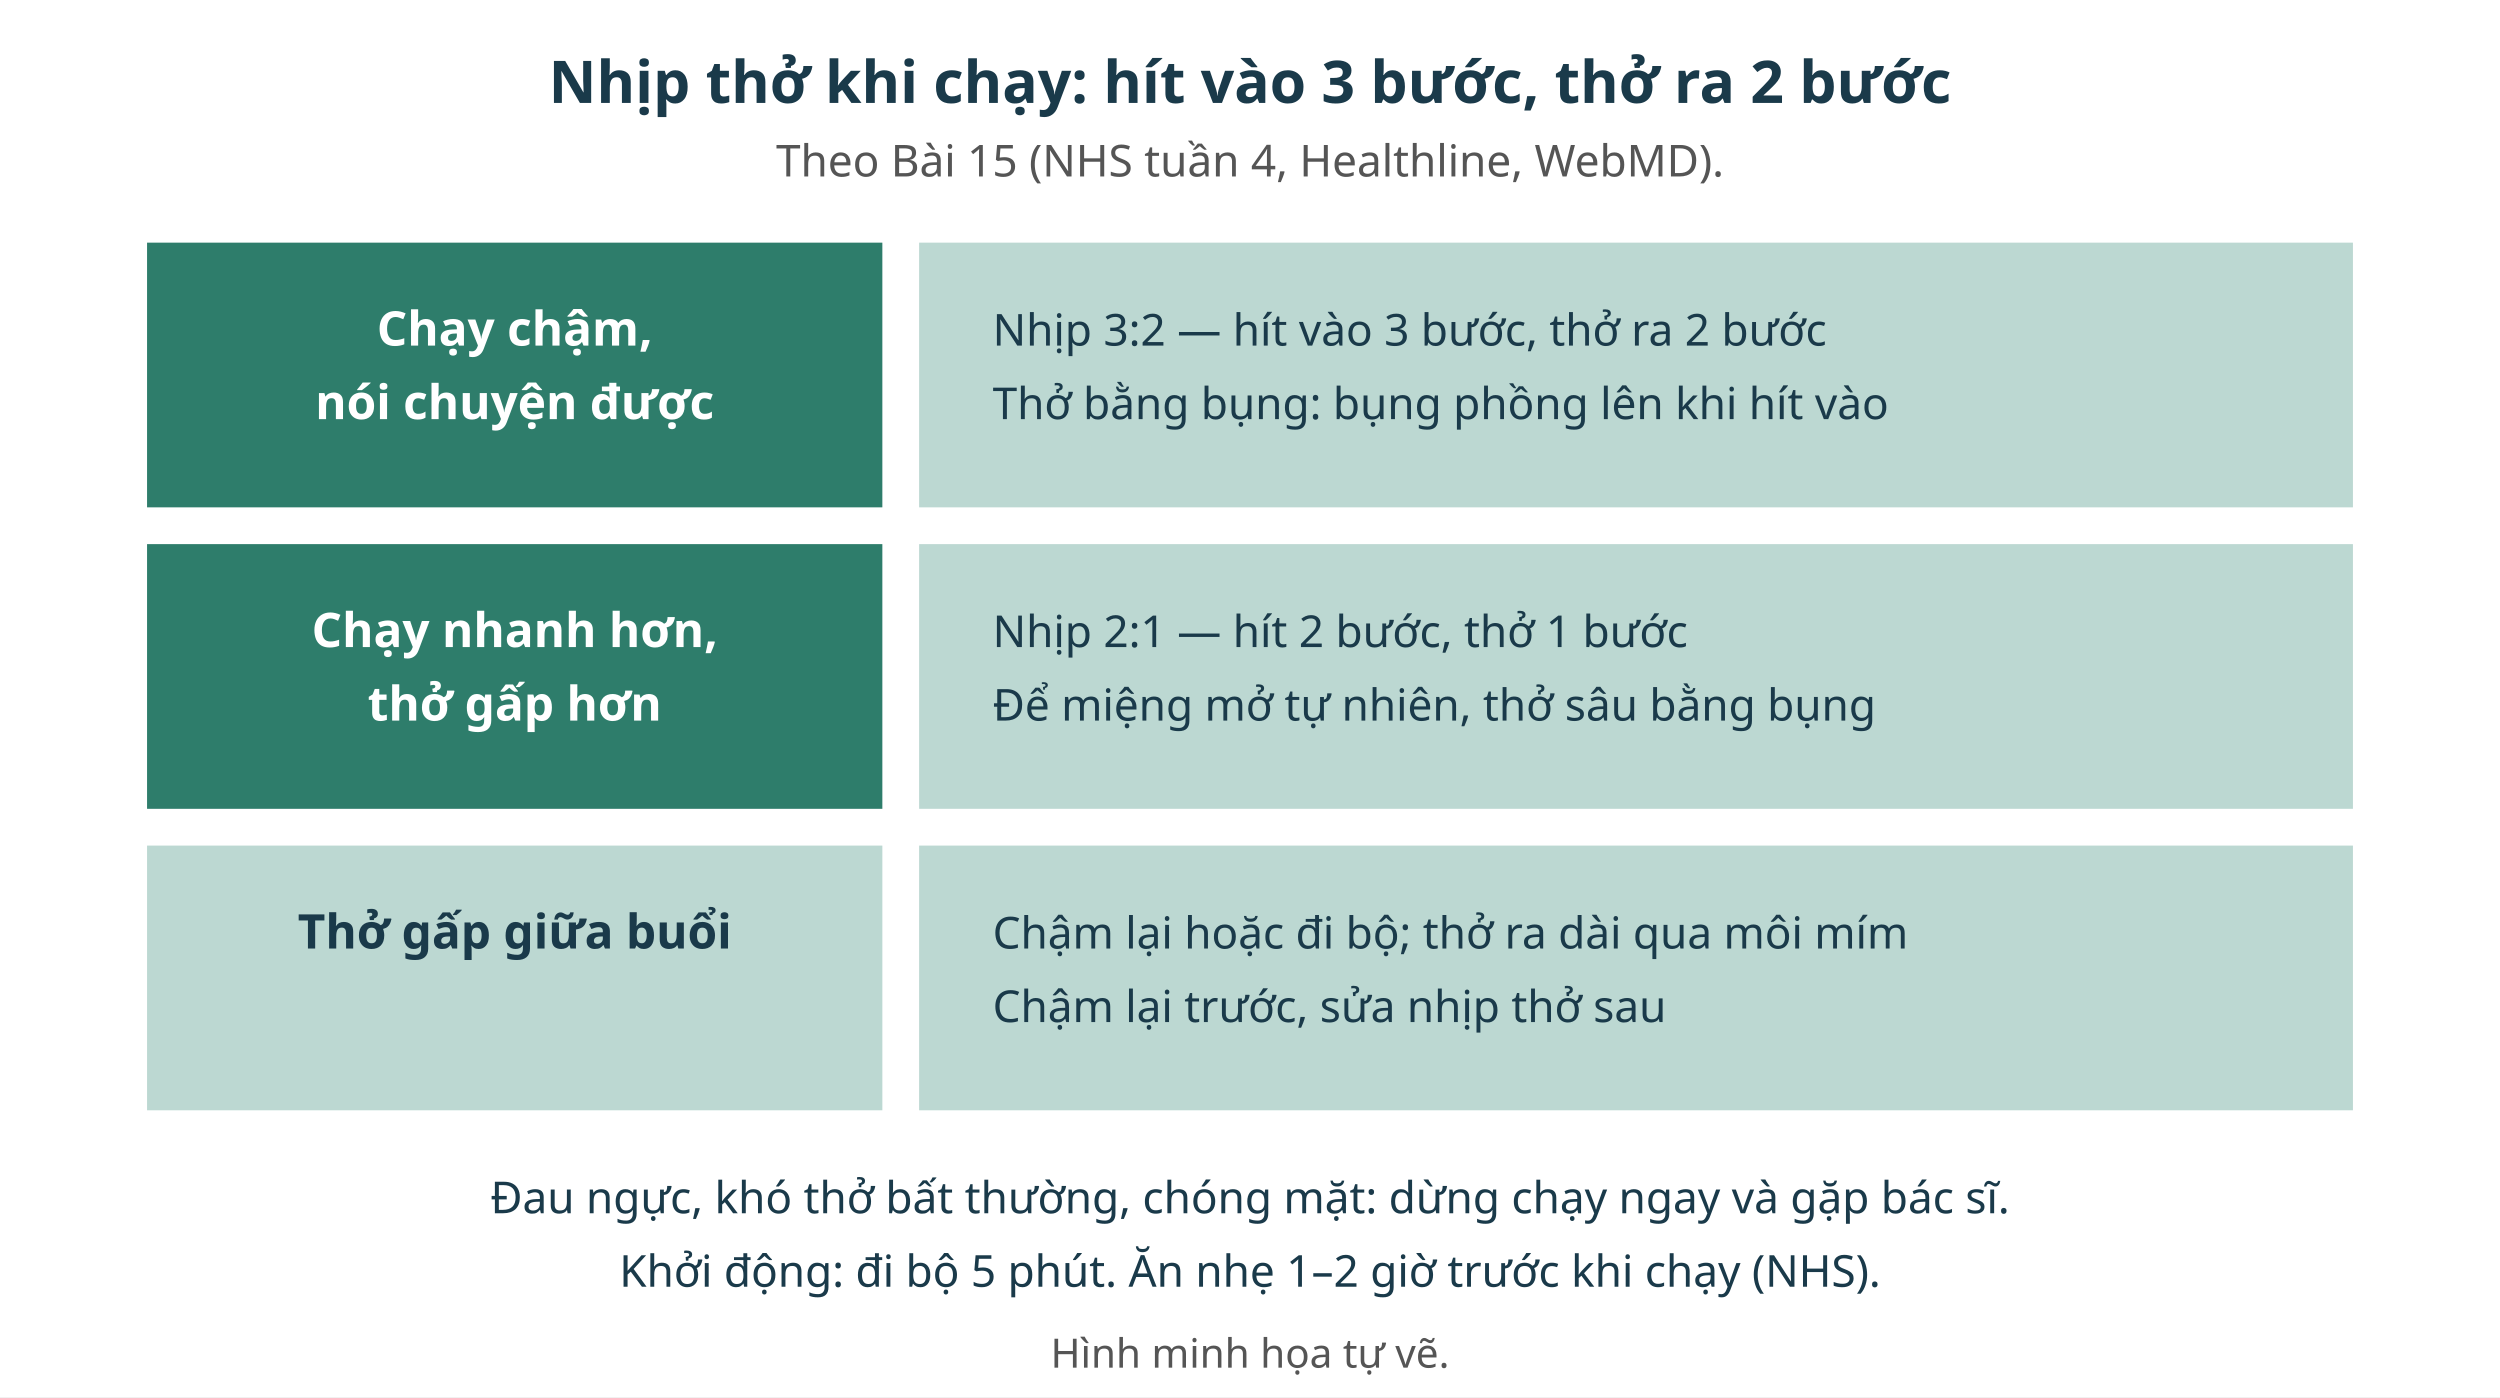
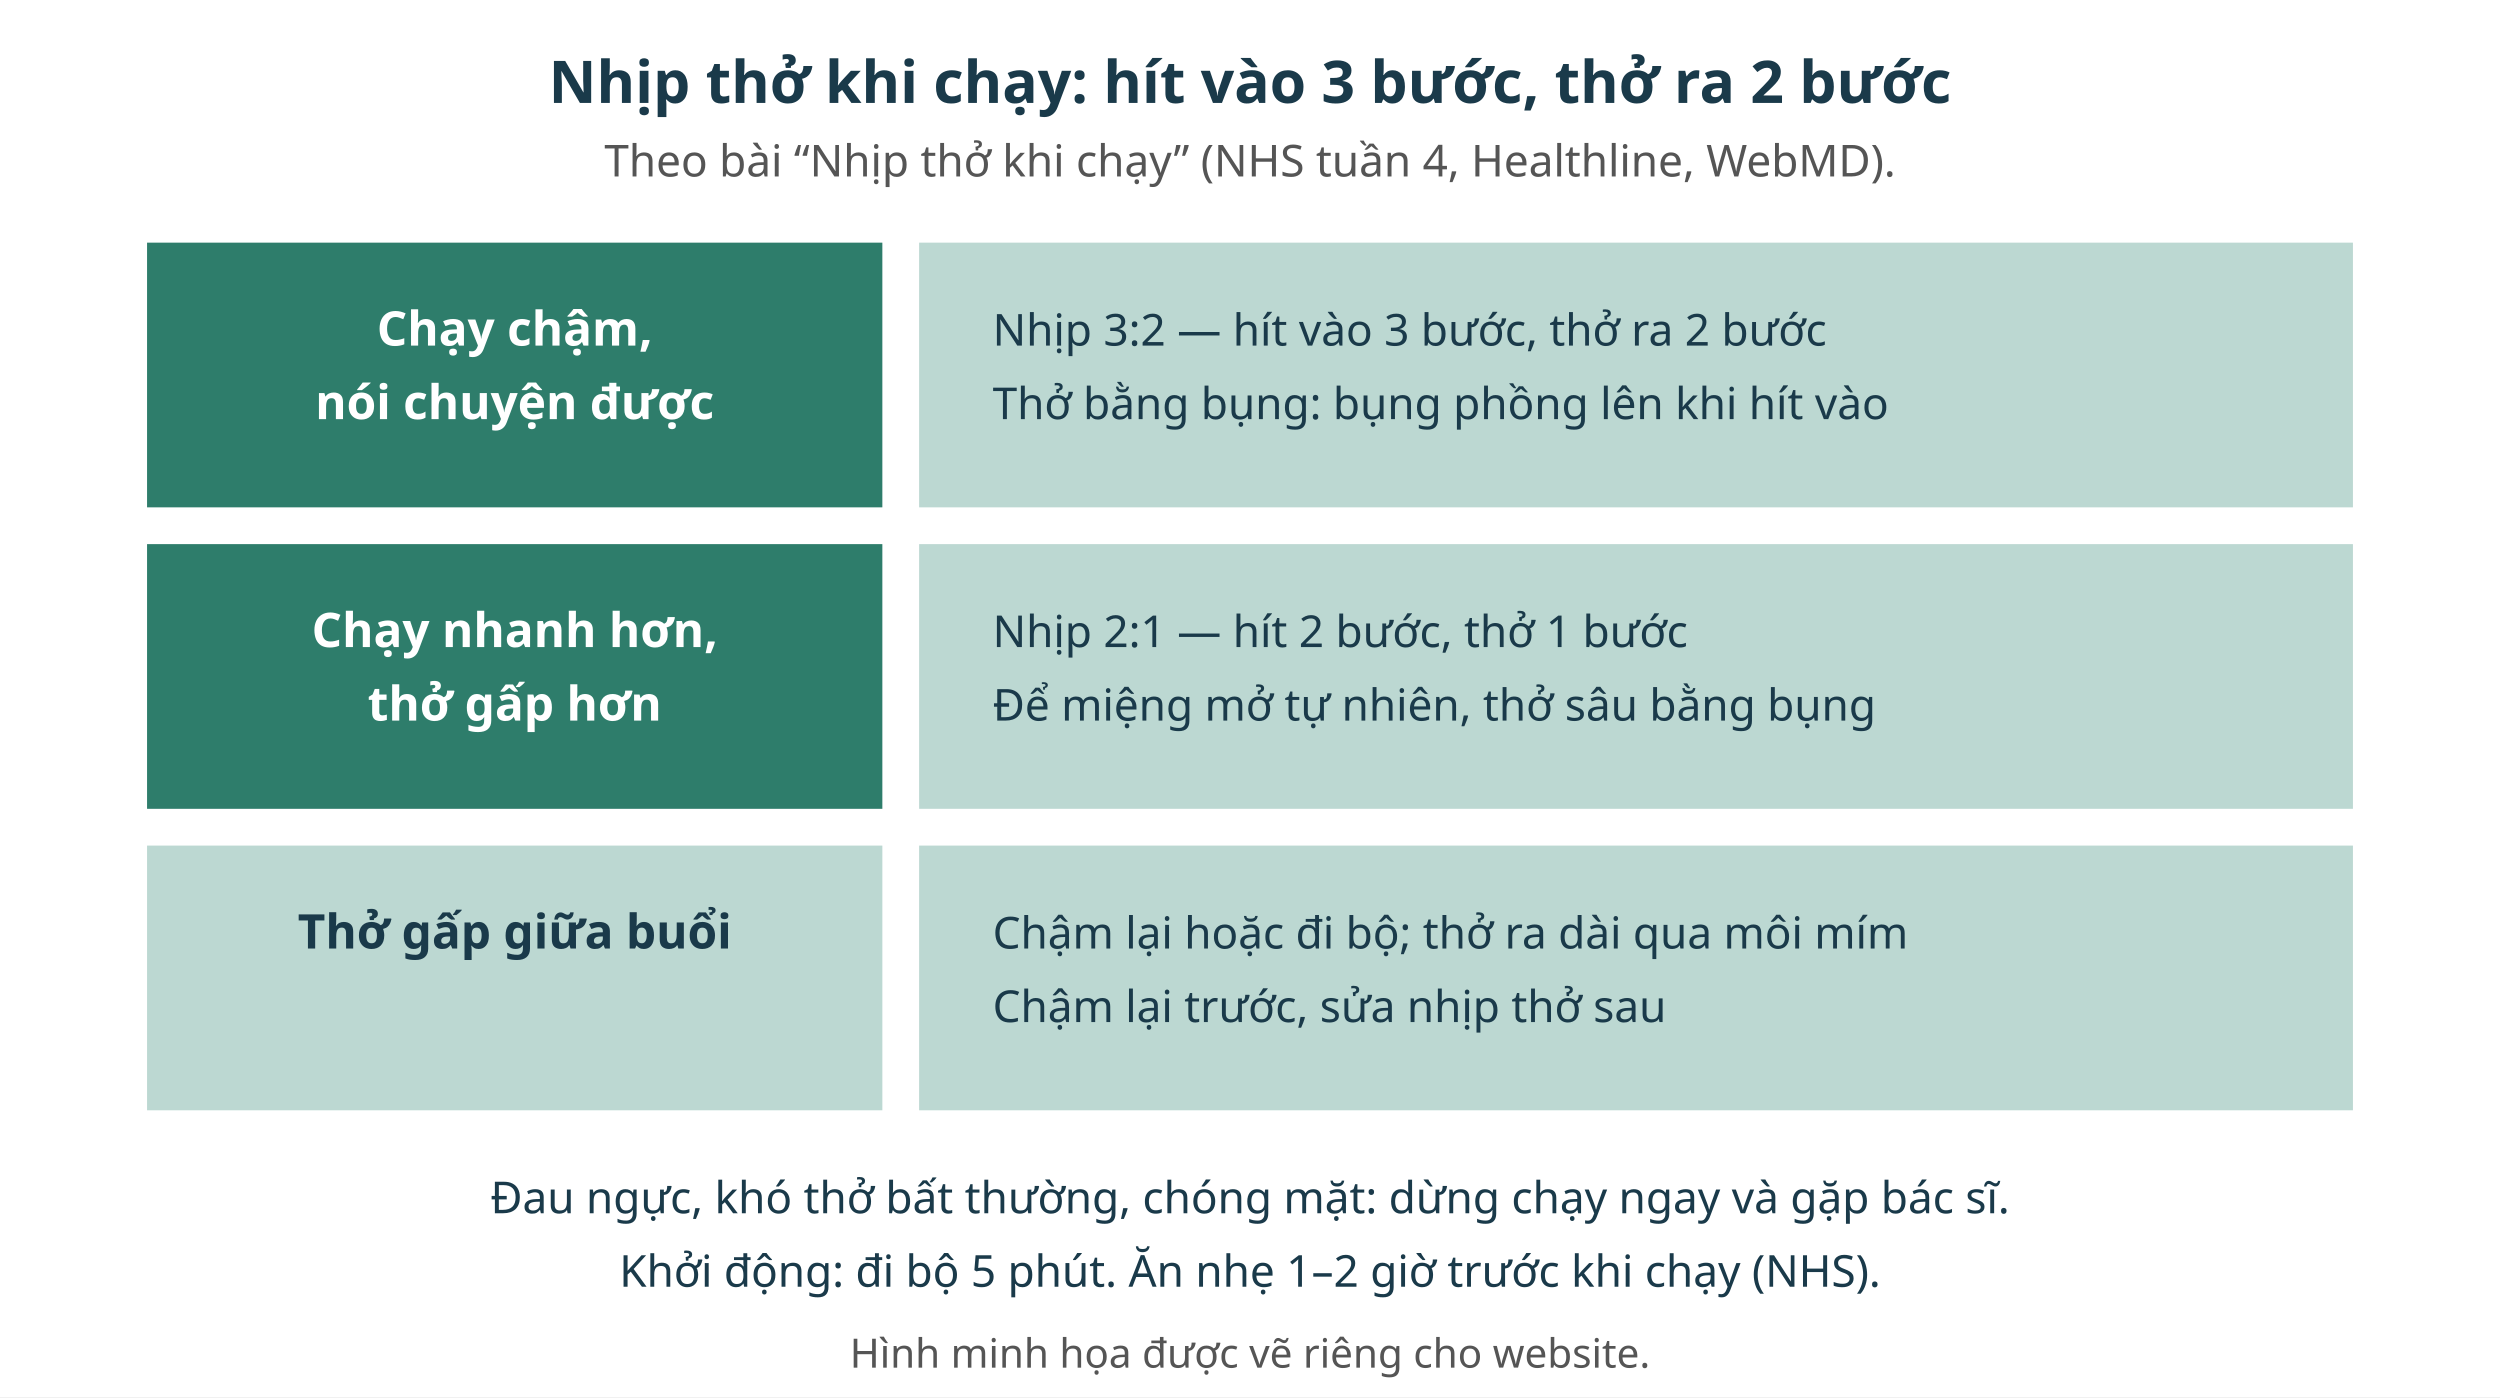
<svg xmlns="http://www.w3.org/2000/svg" viewBox="0 0 680 380" role="img" aria-label="Nhịp thở khi chạy: chạy chậm thì nhịp 3:2, hít vào 3 bước, thở ra 2 bước, thở bằng bụng; chạy nhanh hơn thì nhịp 2:1, hít 2 bước, thở 1 bước; thở gấp giữa buổi thì chậm lại hoặc đi bộ, thở ra dài qua môi mím; đau ngực, khó thở bất thường hoặc chóng mặt thì dừng chạy ngay và gặp bác sĩ">
  <rect width="680" height="380" fill="#ffffff" />
  <text x="340" y="28" font-family="sans-serif" font-size="16" font-weight="bold" text-anchor="middle" fill="#1a3a4a">Nhịp thở khi chạy: hít vào 3 bước, thở ra 2 bước</text>
-   <text x="340" y="48" font-family="sans-serif" font-size="12" text-anchor="middle" fill="#555555">Theo Bài 15 (NHS tuần 4, Healthline, WebMD).</text>
+   <text x="340" y="48" font-family="sans-serif" font-size="12" text-anchor="middle" fill="#555555">Theo bài “Nhịp thở khi chạy” (NHS tuần 4, Healthline, WebMD).</text>
  <g font-family="sans-serif" font-size="13" fill="#1a3a4a">
    <rect x="40" y="66" width="200" height="72" fill="#2e7d6b" />
    <text x="140" y="94" text-anchor="middle" font-weight="bold" fill="#ffffff">Chạy chậm,</text>
    <text x="140" y="114" text-anchor="middle" font-weight="bold" fill="#ffffff">nói chuyện được</text>
    <rect x="250" y="66" width="390" height="72" fill="#bcd8d2" />
    <text x="270" y="94" font-size="12">Nhịp 3:2 — hít vào 3 bước, thở ra 2 bước</text>
    <text x="270" y="114" font-size="12">Thở bằng bụng: bụng phồng lên khi hít vào</text>
    <rect x="40" y="148" width="200" height="72" fill="#2e7d6b" />
    <text x="140" y="176" text-anchor="middle" font-weight="bold" fill="#ffffff">Chạy nhanh hơn,</text>
    <text x="140" y="196" text-anchor="middle" font-weight="bold" fill="#ffffff">thở gấp hơn</text>
    <rect x="250" y="148" width="390" height="72" fill="#bcd8d2" />
    <text x="270" y="176" font-size="12">Nhịp 2:1 — hít 2 bước, thở 1 bước</text>
    <text x="270" y="196" font-size="12">Để miệng mở tự nhiên, thở sâu bằng bụng</text>
    <rect x="40" y="230" width="200" height="72" fill="#bcd8d2" />
    <text x="140" y="258" text-anchor="middle" font-weight="bold">Thở gấp giữa buổi</text>
    <rect x="250" y="230" width="390" height="72" fill="#bcd8d2" />
    <text x="270" y="258" font-size="12">Chậm lại hoặc đi bộ; thở ra dài qua môi mím</text>
    <text x="270" y="278" font-size="12">Chậm lại trước, sửa nhịp thở sau</text>
  </g>
  <text x="340" y="330" font-family="sans-serif" font-size="12" text-anchor="middle" fill="#1a3a4a">Đau ngực, khó thở bất thường, chóng mặt: dừng chạy ngay và gặp bác sĩ.</text>
  <text x="340" y="350" font-family="sans-serif" font-size="12" text-anchor="middle" fill="#1a3a4a">Khởi động: đi bộ 5 phút. Ăn nhẹ 1–2 giờ trước khi chạy (NHS).</text>
-   <text x="340" y="372" font-family="sans-serif" font-size="11" text-anchor="middle" fill="#555555">Hình minh họa tự vẽ.</text>
+   <text x="340" y="372" font-family="sans-serif" font-size="11" text-anchor="middle" fill="#555555">Hình minh họa được vẽ riêng cho website.</text>
</svg>
